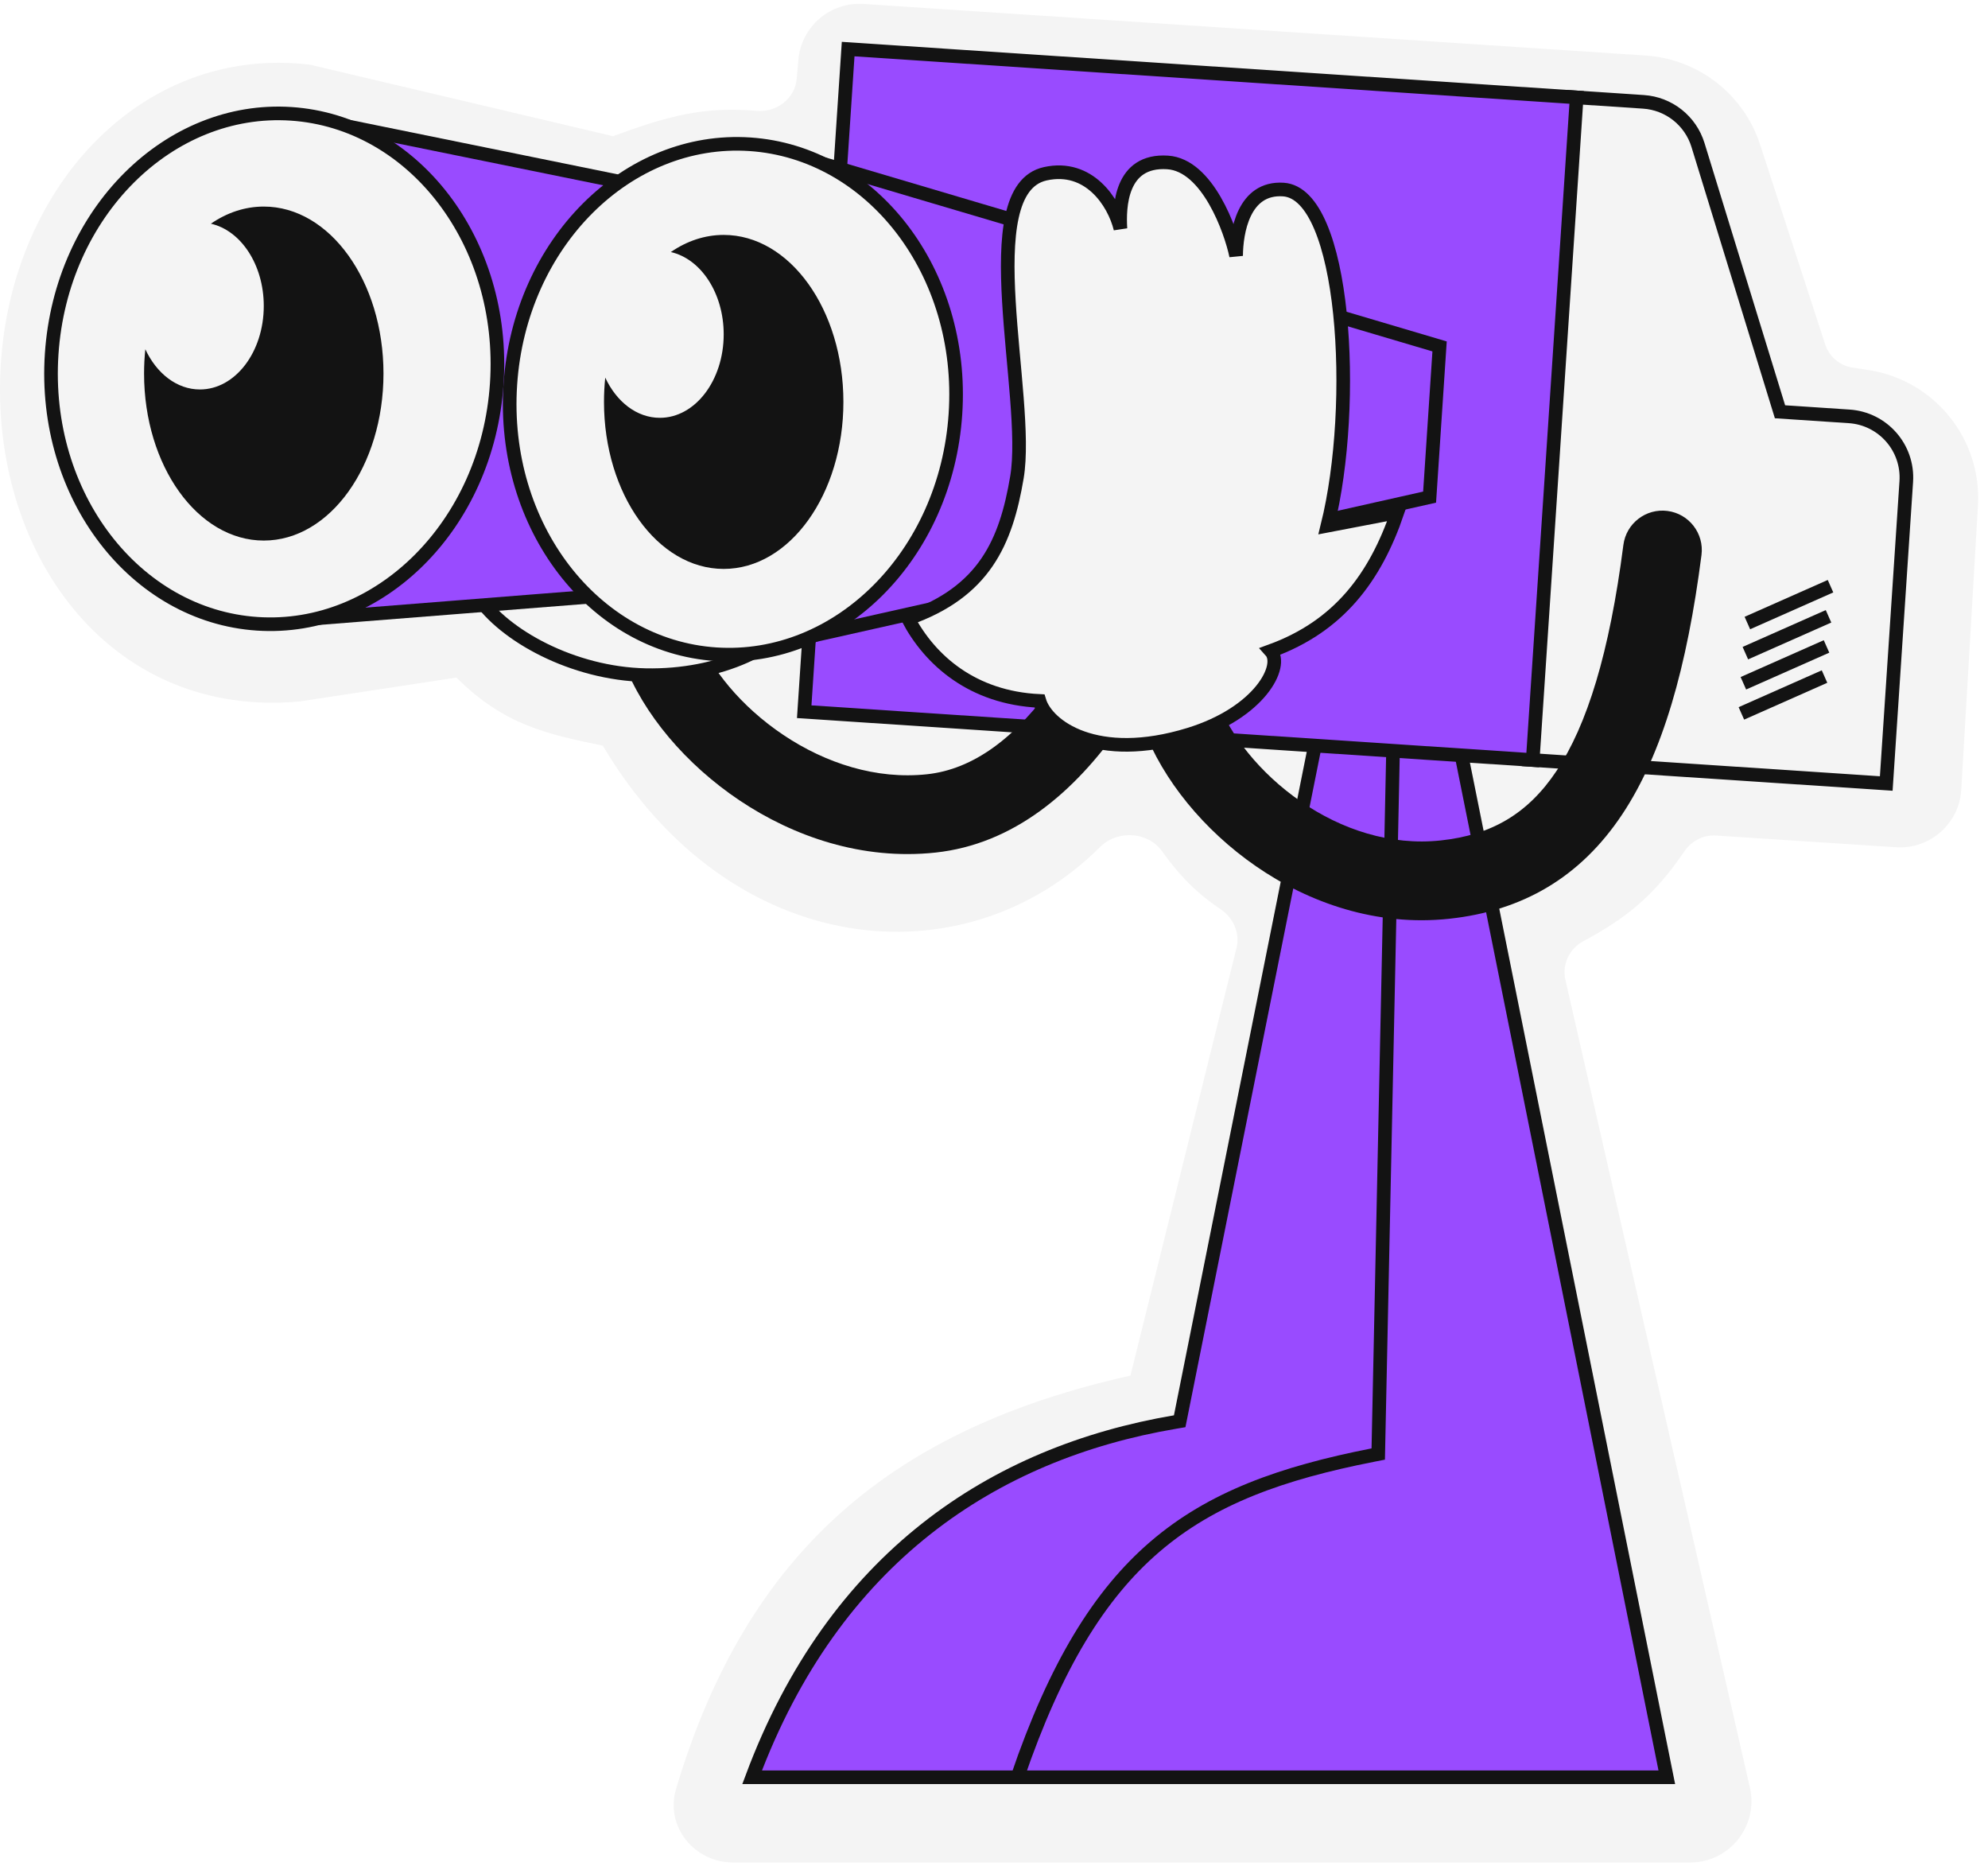
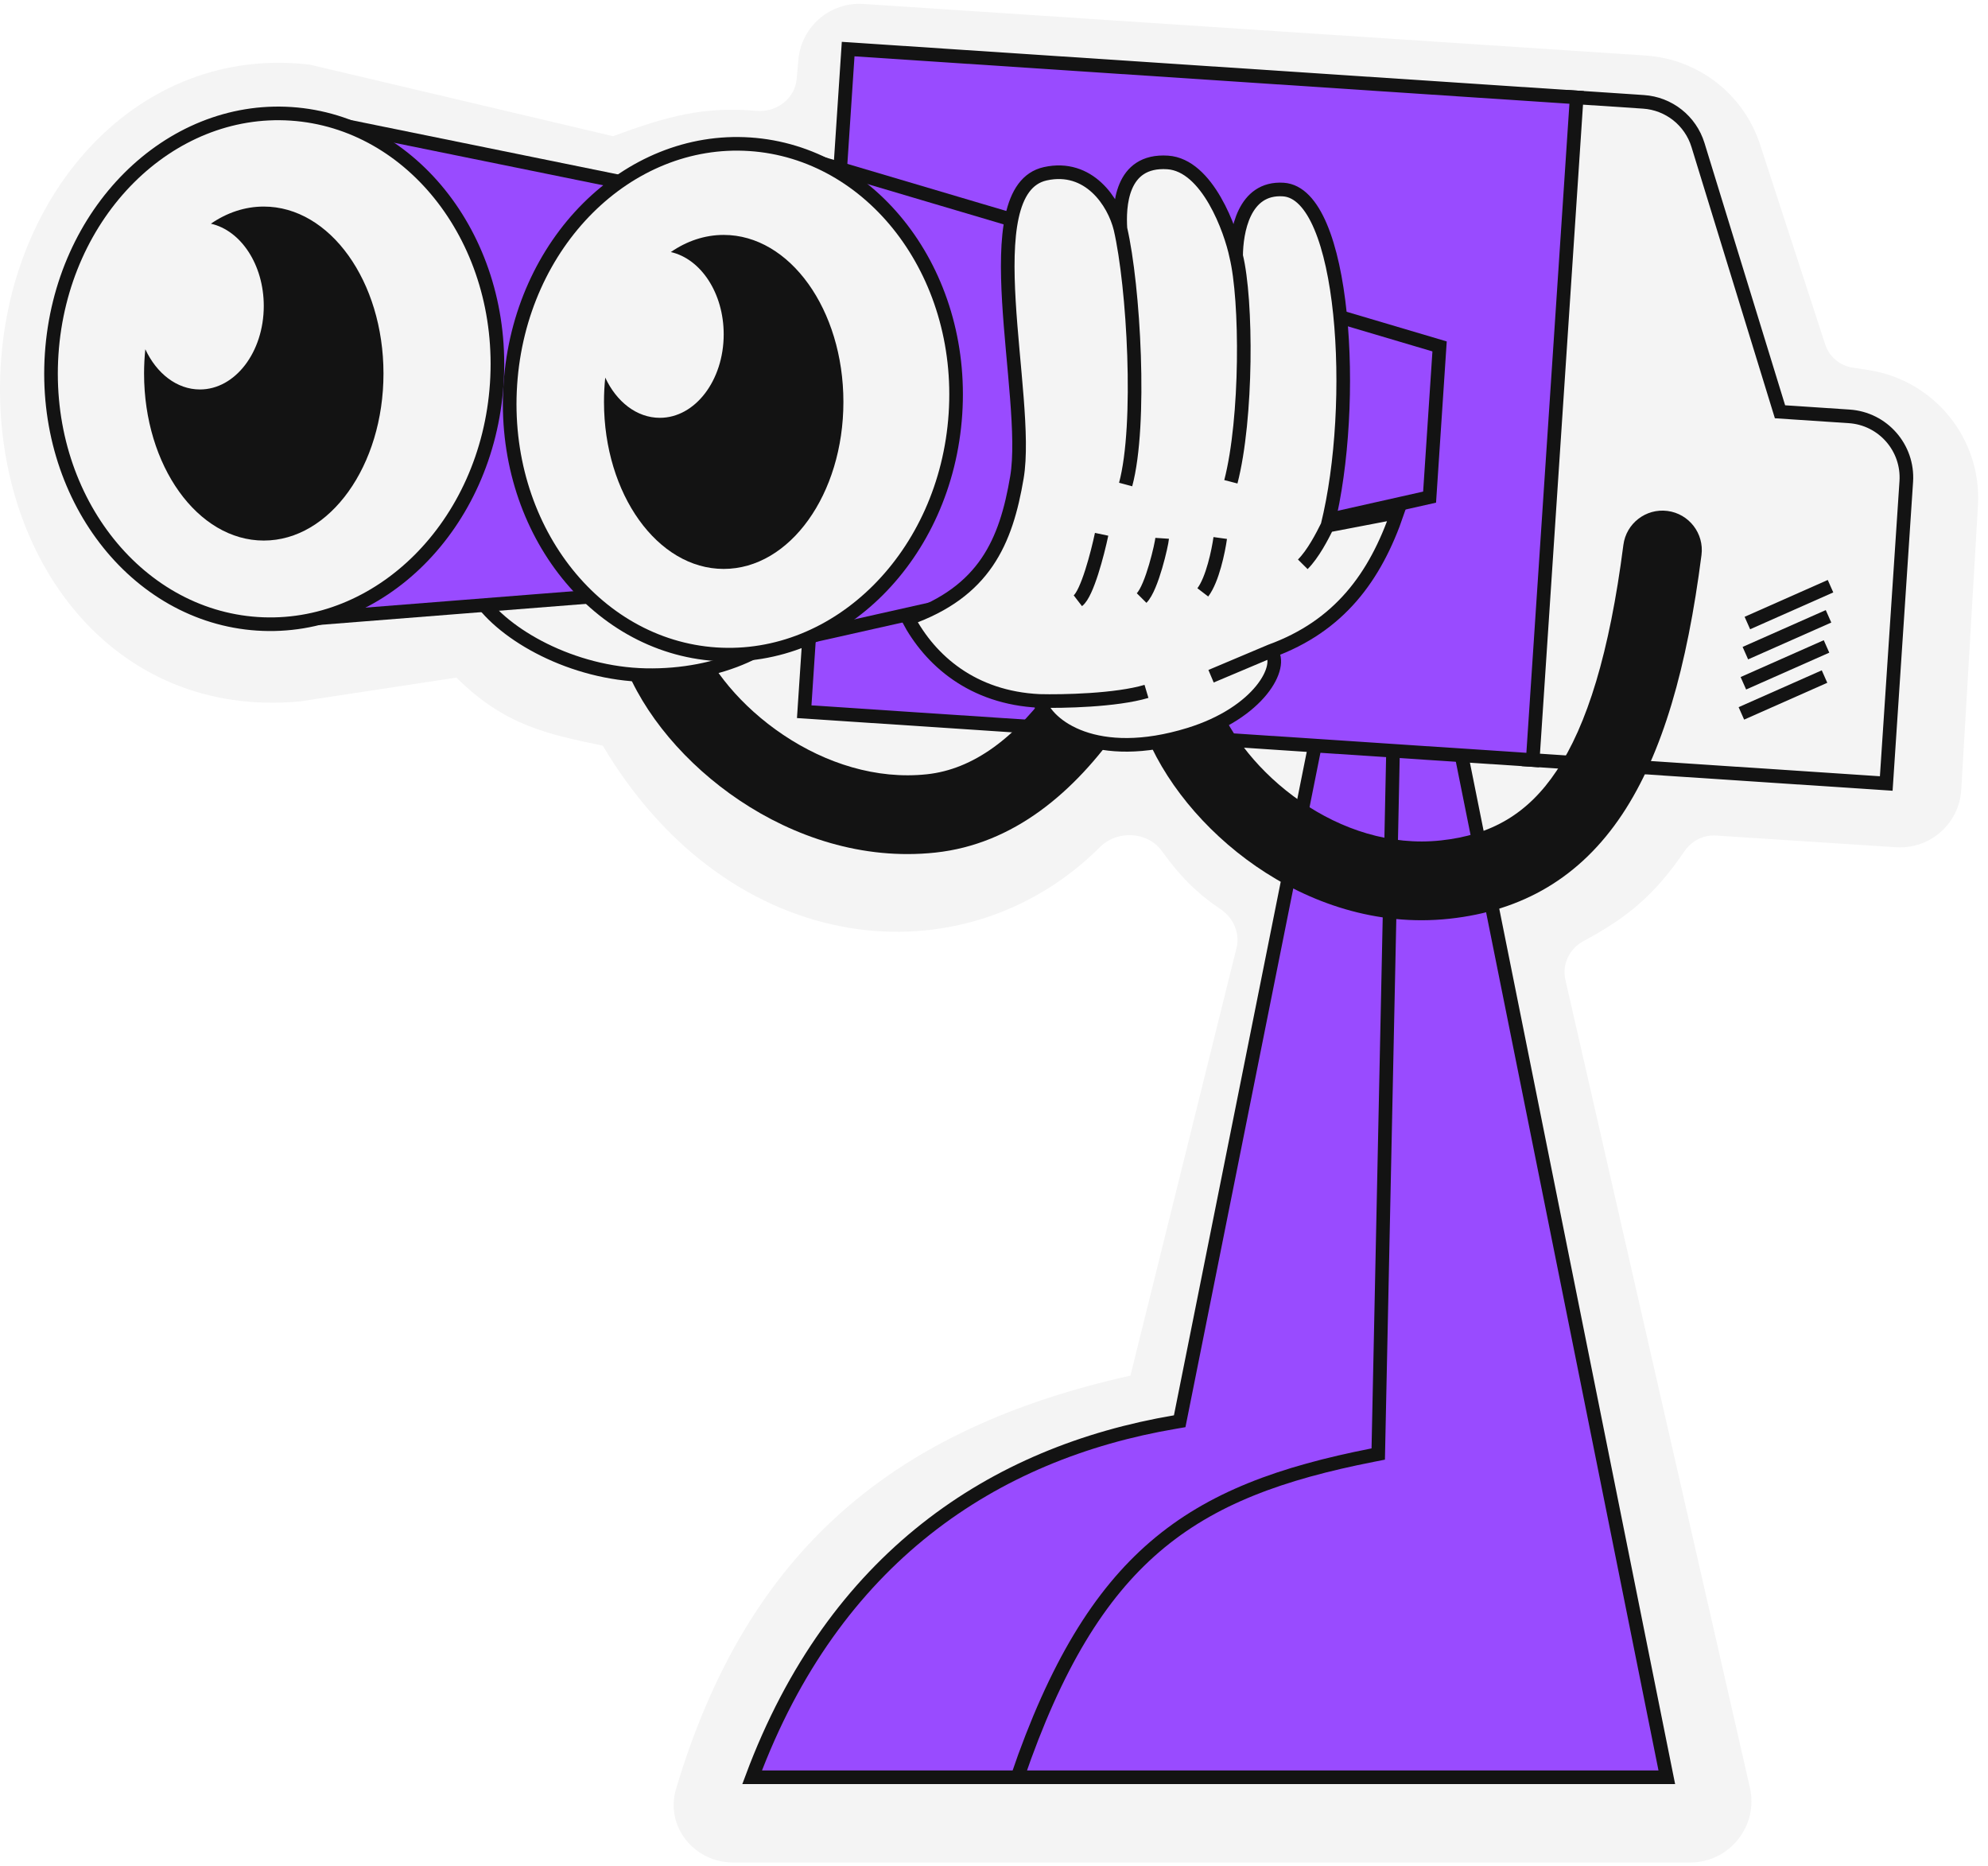
<svg xmlns="http://www.w3.org/2000/svg" width="292" height="274" viewBox="0 0 292 274" fill="none">
  <path d="M248.252 273.5H107.694C101.957 273.5 97.66 268.186 99.3 262.69C109.815 227.446 131.415 209.745 166.04 202L181.622 139.202C182.164 137.016 181.154 134.77 179.284 133.514C175.908 131.248 173.366 128.75 170.696 125.022C168.582 122.073 164.119 121.843 161.55 124.405C141.714 144.185 107.344 141.146 88.54 109.5C80.531 107.819 74.168 106.592 67.04 99.5L44.04 103C16.55 105.569 -0.959 82 0.041 55C1.041 28 20.541 6.5 45.541 9.5L90.04 20C98.135 17.008 103.41 15.612 111.146 16.278C114.063 16.529 116.761 14.496 117.019 11.579L117.267 8.769C117.697 3.895 121.942 0.257 126.824 0.579L241.709 8.154C249.459 8.665 256.118 13.842 258.524 21.227L268.089 50.58C268.673 52.371 270.213 53.682 272.074 53.972L274.48 54.346C284.154 55.851 291.101 64.462 290.526 74.236L288.072 115.961C287.779 120.944 283.486 124.737 278.504 124.413L252.026 122.694C250.188 122.575 248.447 123.486 247.41 125.009C243.053 131.405 239.049 134.732 232.577 138.2C230.529 139.297 229.407 141.602 229.924 143.867L257.026 262.495C258.313 268.13 254.032 273.5 248.252 273.5Z" fill="#F4F4F4" />
-   <path d="M206.014 106.981L212.003 260.981H110.474C122.495 228.763 145.9 213.349 172.596 208.819L173.274 208.703L173.409 208.029L193.64 106.981H206.014Z" fill="#994BFF" stroke="#131313" stroke-width="2" />
-   <path d="M213.877 106.981L244.822 260.981H149.438C155.053 244.58 161.477 234.14 169.621 227.141C177.98 219.958 188.258 216.304 201.646 213.672L202.437 213.517L202.454 212.712L204.68 106.981H213.877Z" fill="#994BFF" stroke="#131313" stroke-width="2" />
+   <path d="M206.014 106.981L212.003 260.981H110.474C122.495 228.763 145.9 213.349 172.596 208.819L173.274 208.703L173.409 208.029L193.64 106.981H206.014Z" fill="#994BFF" />
+   <path d="M206.014 106.981L212.003 260.981H110.474C122.495 228.763 145.9 213.349 172.596 208.819L173.274 208.703L173.409 208.029L193.64 106.981H206.014Z" stroke="#131313" stroke-width="2" />
+   <path d="M213.877 106.981L244.822 260.981H149.438C155.053 244.58 161.477 234.14 169.621 227.141C177.98 219.958 188.258 216.304 201.646 213.672L202.437 213.517L202.454 212.712L204.68 106.981H213.877Z" fill="#994BFF" />
+   <path d="M213.877 106.981L244.822 260.981H149.438C155.053 244.58 161.477 234.14 169.621 227.141C177.98 219.958 188.258 216.304 201.646 213.672L202.437 213.517L202.454 212.712L204.68 106.981H213.877Z" stroke="#131313" stroke-width="2" />
  <path d="M241.395 14.956L230.794 14.253L213.001 60.467L224.34 111.558L277.055 115.054L279.996 70.717C280.325 65.757 276.571 61.47 271.611 61.141L261.449 60.467L249.402 21.291C248.305 17.723 245.12 15.203 241.395 14.956Z" fill="#F4F4F4" stroke="#131313" stroke-width="2" />
  <path d="M124.578 7.208L122.231 42.592L118.124 104.513L225.128 111.61L231.582 14.305L124.578 7.208Z" fill="#994BFF" stroke="#131313" stroke-width="2" />
  <path d="M256.656 91.489L268.868 86.08M256.362 95.912L268.575 90.503M256.069 100.335L268.282 94.926M255.776 104.758L267.988 99.349" stroke="#131313" stroke-width="2" />
  <path fill-rule="evenodd" clip-rule="evenodd" d="M177.378 62.276C180.435 63.202 182.163 66.43 181.237 69.487C177.001 83.475 171.598 96.546 164.683 106.49C157.791 116.401 148.838 123.968 137.396 125.197C126.672 126.349 116.568 122.855 108.629 117.538C100.751 112.262 94.465 104.831 91.63 97.291L102.457 93.219C104.285 98.079 108.784 103.72 115.066 107.927C121.288 112.094 128.719 114.495 136.16 113.696C142.883 112.974 149.235 108.445 155.186 99.886C161.114 91.362 166.09 79.592 170.166 66.135C171.092 63.078 174.321 61.35 177.378 62.276Z" fill="#131313" />
  <path d="M94.846 99.141C84.083 98.918 74.007 93.262 70.293 87.702L87.228 84.738L117.985 88.821C115.331 94.981 105.609 99.364 94.846 99.141Z" fill="#F4F4F4" stroke="#131313" stroke-width="2" />
  <path d="M106.81 29.896L107.375 30.012L107.758 29.579L114.367 22.119L211.448 50.87L209.981 73.001L111.786 95.049L91.84 87.315L91.627 87.232L91.399 87.25L40.809 91.246L45.703 17.462L106.81 29.896Z" fill="#994BFF" stroke="#131313" stroke-width="2" />
  <path d="M110.131 21.183C128.064 22.373 141.716 39.987 140.336 60.795C138.956 81.602 123.098 97.26 105.164 96.071C87.231 94.881 73.58 77.266 74.96 56.459C76.34 35.651 92.198 19.994 110.131 21.183Z" fill="#F4F4F4" stroke="#131313" stroke-width="2" />
  <path d="M42.76 16.715C60.693 17.905 74.345 35.519 72.965 56.326C71.585 77.133 55.727 92.792 37.793 91.602C19.86 90.413 6.209 72.797 7.589 51.99C8.969 31.183 24.827 15.526 42.76 16.715Z" fill="#F4F4F4" stroke="#131313" stroke-width="2" />
  <path d="M38.743 79.378C48.454 79.378 56.326 68.399 56.326 54.855C56.326 41.312 48.454 30.333 38.743 30.333C35.956 30.333 33.319 31.238 30.977 32.849C35.389 33.847 38.743 38.876 38.743 44.93C38.743 51.701 34.545 57.191 29.366 57.191C25.967 57.191 22.991 54.826 21.346 51.286C21.224 52.452 21.161 53.643 21.161 54.855C21.161 68.399 29.033 79.378 38.743 79.378Z" fill="#131313" />
  <path d="M106.297 83.543C116.008 83.543 123.88 72.563 123.88 59.02C123.88 45.476 116.008 34.497 106.297 34.497C103.509 34.497 100.873 35.402 98.531 37.013C102.942 38.011 106.297 43.04 106.297 49.094C106.297 55.866 102.099 61.355 96.92 61.355C93.521 61.355 90.544 58.991 88.9 55.451C88.778 56.616 88.715 57.807 88.715 59.02C88.715 72.563 96.587 83.543 106.297 83.543Z" fill="#131313" />
  <path fill-rule="evenodd" clip-rule="evenodd" d="M244.917 75.03C248.085 75.437 250.323 78.336 249.916 81.504C247.797 97.989 244.208 110.662 238.275 119.582C232.096 128.872 223.591 133.761 212.881 134.913C202.156 136.068 192.24 132.562 184.485 127.209C176.786 121.896 170.772 114.462 167.973 107.004L178.802 102.939C180.658 107.882 185.014 113.519 191.055 117.689C197.04 121.82 204.234 124.21 211.643 123.413C219.067 122.614 224.438 119.498 228.644 113.176C233.095 106.482 236.398 95.932 238.443 80.029C238.85 76.861 241.749 74.623 244.917 75.03Z" fill="#131313" />
-   <path d="M174.676 107.855C161.001 112.06 153.781 106.604 152.671 102.929C142.824 102.459 136.622 96.972 133.374 90.844C144.599 86.9 147.762 79.607 149.368 70.091C151.375 58.196 142.82 27.883 153.534 25.516C159.921 24.105 163.614 29.651 164.571 33.588C164.373 30.448 164.549 23.393 171.51 23.854C177.371 24.243 180.795 33.848 181.563 37.569C181.59 34.105 182.64 27.447 188.502 27.835C197.597 28.439 199.413 59.343 194.981 77.194L205.262 75.225C201.988 84.794 196.674 91.951 186.654 95.601C188.608 97.77 185.038 104.668 174.676 107.855Z" fill="#F4F4F4" stroke="#131313" stroke-width="2" />
+   <path d="M174.676 107.855C161.001 112.06 153.781 106.604 152.671 102.929C142.824 102.459 136.622 96.972 133.374 90.844C144.599 86.9 147.762 79.607 149.368 70.091C151.375 58.196 142.82 27.883 153.534 25.516C159.921 24.105 163.614 29.651 164.571 33.588C164.373 30.448 164.549 23.393 171.51 23.854C177.371 24.243 180.795 33.848 181.563 37.569C181.59 34.105 182.64 27.447 188.502 27.835C197.597 28.439 199.413 59.343 194.981 77.194L205.262 75.225C201.988 84.794 196.674 91.951 186.654 95.601C188.608 97.77 185.038 104.668 174.676 107.855Z" fill="#F4F4F4" />
+   <path d="M152.671 102.929C153.781 106.604 161.001 112.06 174.676 107.855C185.038 104.668 188.608 97.77 186.654 95.601M152.671 102.929C142.824 102.459 136.622 96.972 133.374 90.844C144.599 86.9 147.762 79.607 149.368 70.091C151.375 58.196 142.82 27.883 153.534 25.516C159.921 24.105 163.614 29.651 164.571 33.588M152.671 102.929C156.049 103.017 163.923 102.86 168.396 101.526M177.882 99.301L186.654 95.601C196.674 91.951 201.988 84.794 205.262 75.225L194.981 77.194M194.981 77.194C199.413 59.343 197.597 28.439 188.502 27.835C182.64 27.447 181.59 34.105 181.563 37.569M194.981 77.194C194.199 78.773 192.879 81.336 191.356 82.866M180.791 70.748C183.195 61.448 183.162 44.063 181.563 37.569C180.795 33.848 177.371 24.243 171.51 23.854C164.549 23.393 164.373 30.448 164.571 33.588M164.571 33.588C166.516 42.007 167.707 62.337 165.335 71.15M161.806 78.459C161.213 81.274 159.685 87.166 158.316 88.217M170.699 79.049C170.645 79.861 169.204 86.289 167.681 87.819M179.229 79.003C178.968 80.889 178.092 85.125 176.669 86.988" stroke="#131313" stroke-width="2" />
</svg>
